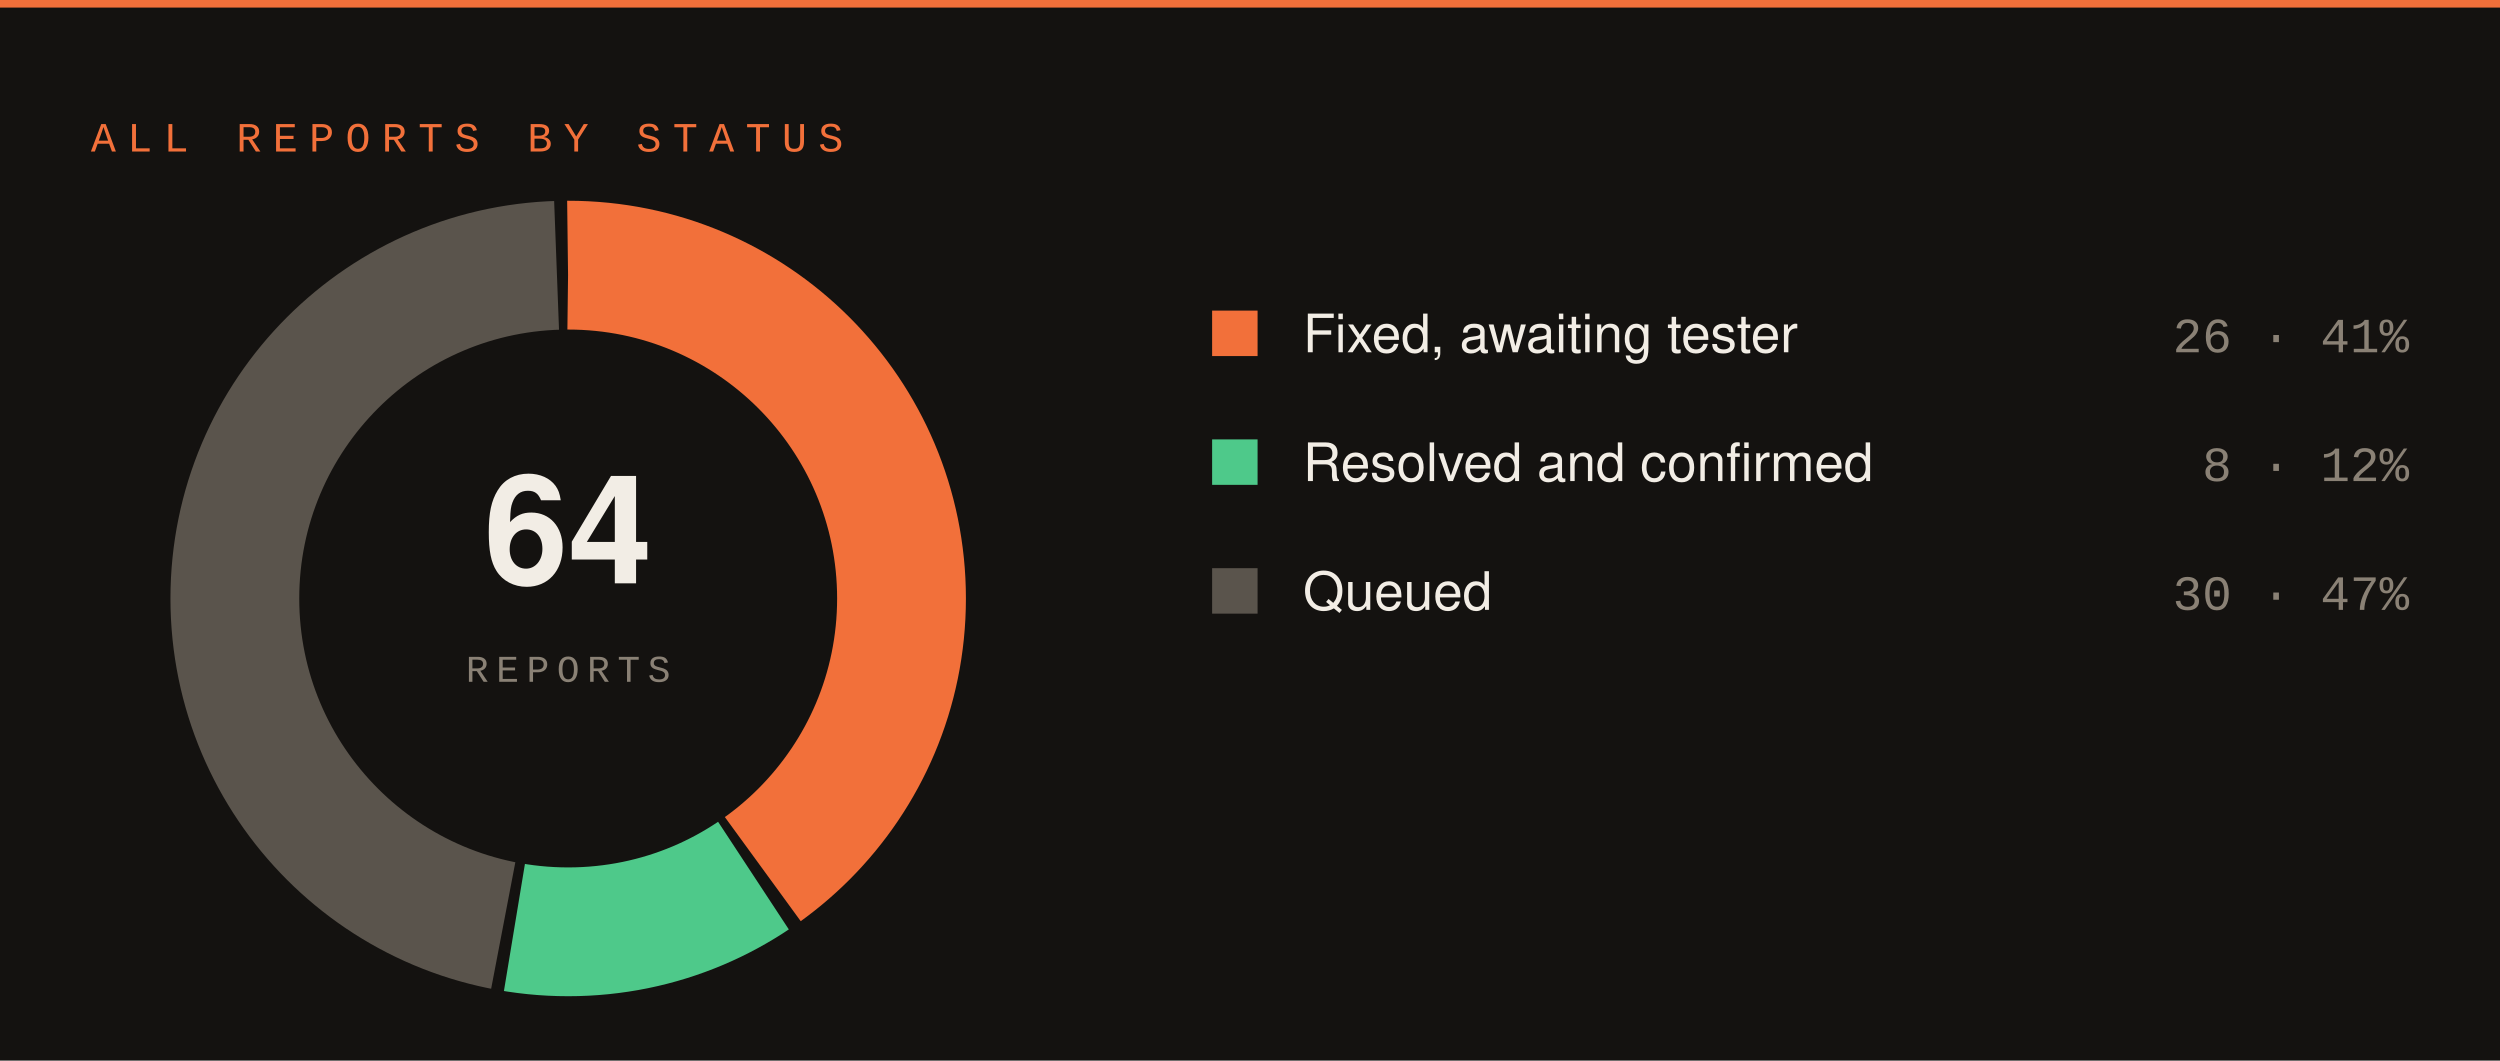
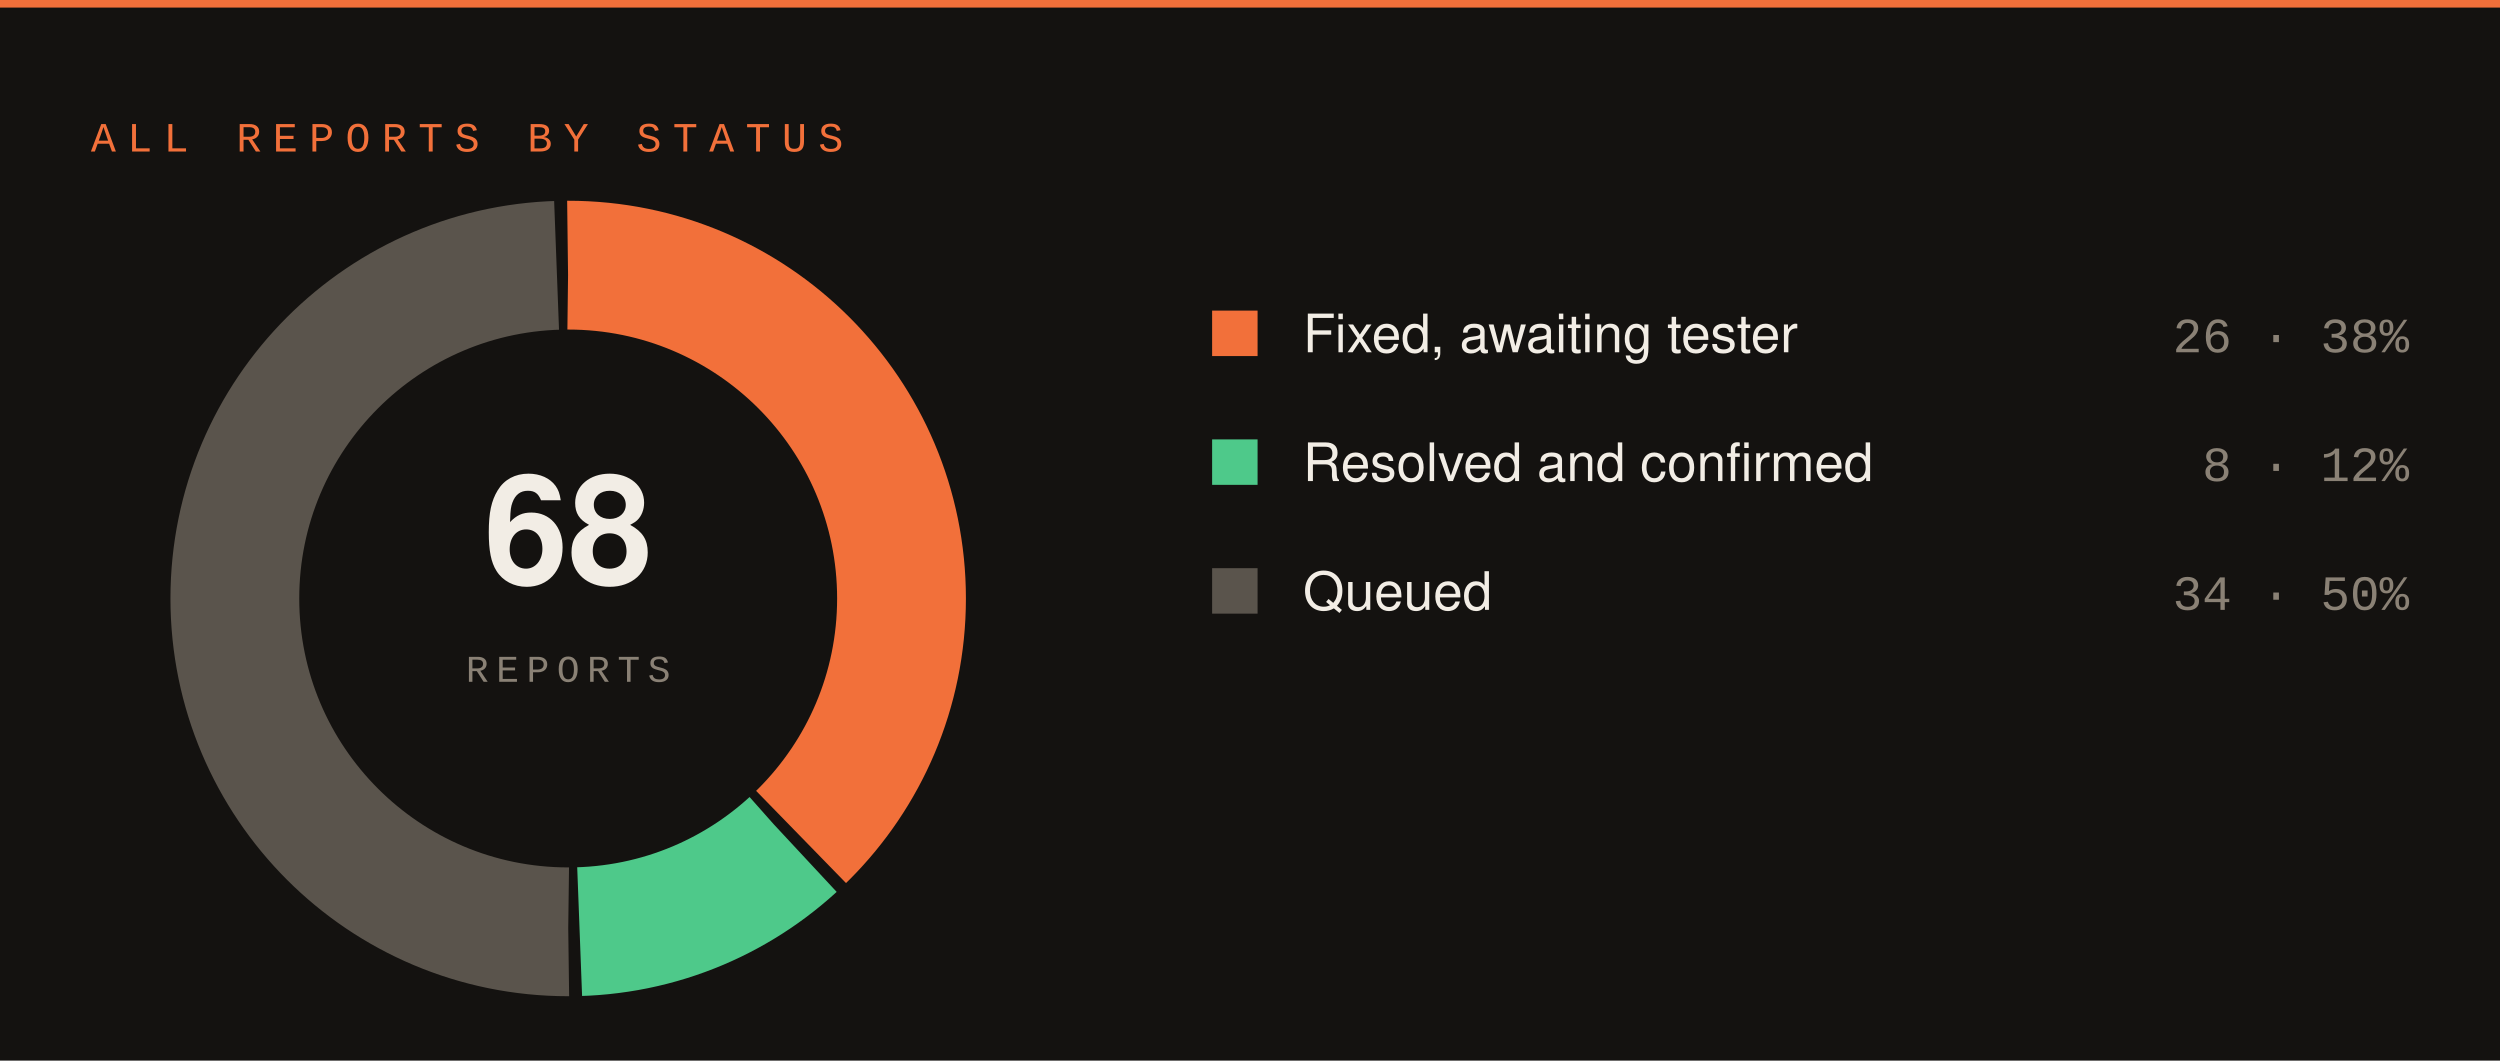
<svg xmlns="http://www.w3.org/2000/svg" width="660" height="280" viewBox="0 0 660 280">
  <rect width="660" height="280" fill="#141210" />
  <rect x="0" y="0" width="660" height="2" fill="#f2703a" />
  <text x="24" y="40" font-family="SFMono-Regular,Consolas,Liberation Mono,monospace" font-size="11" letter-spacing="3" fill="#f2703a">ALL REPORTS BY STATUS</text>
-   <circle cx="150" cy="158" r="88" fill="none" stroke="#f2703a" stroke-width="34" stroke-dasharray="221.62 331.30" stroke-dashoffset="-0.00" transform="rotate(-90 150 158)" />
-   <circle cx="150" cy="158" r="88" fill="none" stroke="#4ec98a" stroke-width="34" stroke-dasharray="66.12 486.81" stroke-dashoffset="-224.62" transform="rotate(-90 150 158)" />
-   <circle cx="150" cy="158" r="88" fill="none" stroke="#5a544c" stroke-width="34" stroke-dasharray="256.18 296.74" stroke-dashoffset="-293.74" transform="rotate(-90 150 158)" />
-   <text x="150" y="154" font-family="-apple-system,Segoe UI,Helvetica,Arial,sans-serif" font-size="40" font-weight="700" fill="#f2ede5" text-anchor="middle">64</text>
+   <circle cx="150" cy="158" r="88" fill="none" stroke="#f2703a" stroke-width="34" stroke-dasharray="208.41 344.51" stroke-dashoffset="-0.00" transform="rotate(-90 150 158)" />
+   <circle cx="150" cy="158" r="88" fill="none" stroke="#4ec98a" stroke-width="34" stroke-dasharray="62.05 490.87" stroke-dashoffset="-211.41" transform="rotate(-90 150 158)" />
+   <circle cx="150" cy="158" r="88" fill="none" stroke="#5a544c" stroke-width="34" stroke-dasharray="273.46 279.46" stroke-dashoffset="-276.46" transform="rotate(-90 150 158)" />
+   <text x="150" y="154" font-family="-apple-system,Segoe UI,Helvetica,Arial,sans-serif" font-size="40" font-weight="700" fill="#f2ede5" text-anchor="middle">68</text>
  <text x="150" y="180" font-family="SFMono-Regular,Consolas,Liberation Mono,monospace" font-size="10" letter-spacing="2" fill="#8a8175" text-anchor="middle">REPORTS</text>
  <rect x="320" y="82" width="12" height="12" fill="#f2703a" />
  <text x="344" y="93" font-family="-apple-system,Segoe UI,Helvetica,Arial,sans-serif" font-size="14" fill="#f2ede5">Fixed, awaiting tester</text>
-   <text x="636" y="93" font-family="SFMono-Regular,Consolas,Liberation Mono,monospace" font-size="13" fill="#8a8175" text-anchor="end">26 · 41%</text>
+   <text x="636" y="93" font-family="SFMono-Regular,Consolas,Liberation Mono,monospace" font-size="13" fill="#8a8175" text-anchor="end">26 · 38%</text>
  <rect x="320" y="116" width="12" height="12" fill="#4ec98a" />
  <text x="344" y="127" font-family="-apple-system,Segoe UI,Helvetica,Arial,sans-serif" font-size="14" fill="#f2ede5">Resolved and confirmed</text>
  <text x="636" y="127" font-family="SFMono-Regular,Consolas,Liberation Mono,monospace" font-size="13" fill="#8a8175" text-anchor="end">8 · 12%</text>
  <rect x="320" y="150" width="12" height="12" fill="#5a544c" />
  <text x="344" y="161" font-family="-apple-system,Segoe UI,Helvetica,Arial,sans-serif" font-size="14" fill="#f2ede5">Queued</text>
-   <text x="636" y="161" font-family="SFMono-Regular,Consolas,Liberation Mono,monospace" font-size="13" fill="#8a8175" text-anchor="end">30 · 47%</text>
+   <text x="636" y="161" font-family="SFMono-Regular,Consolas,Liberation Mono,monospace" font-size="13" fill="#8a8175" text-anchor="end">34 · 50%</text>
</svg>
